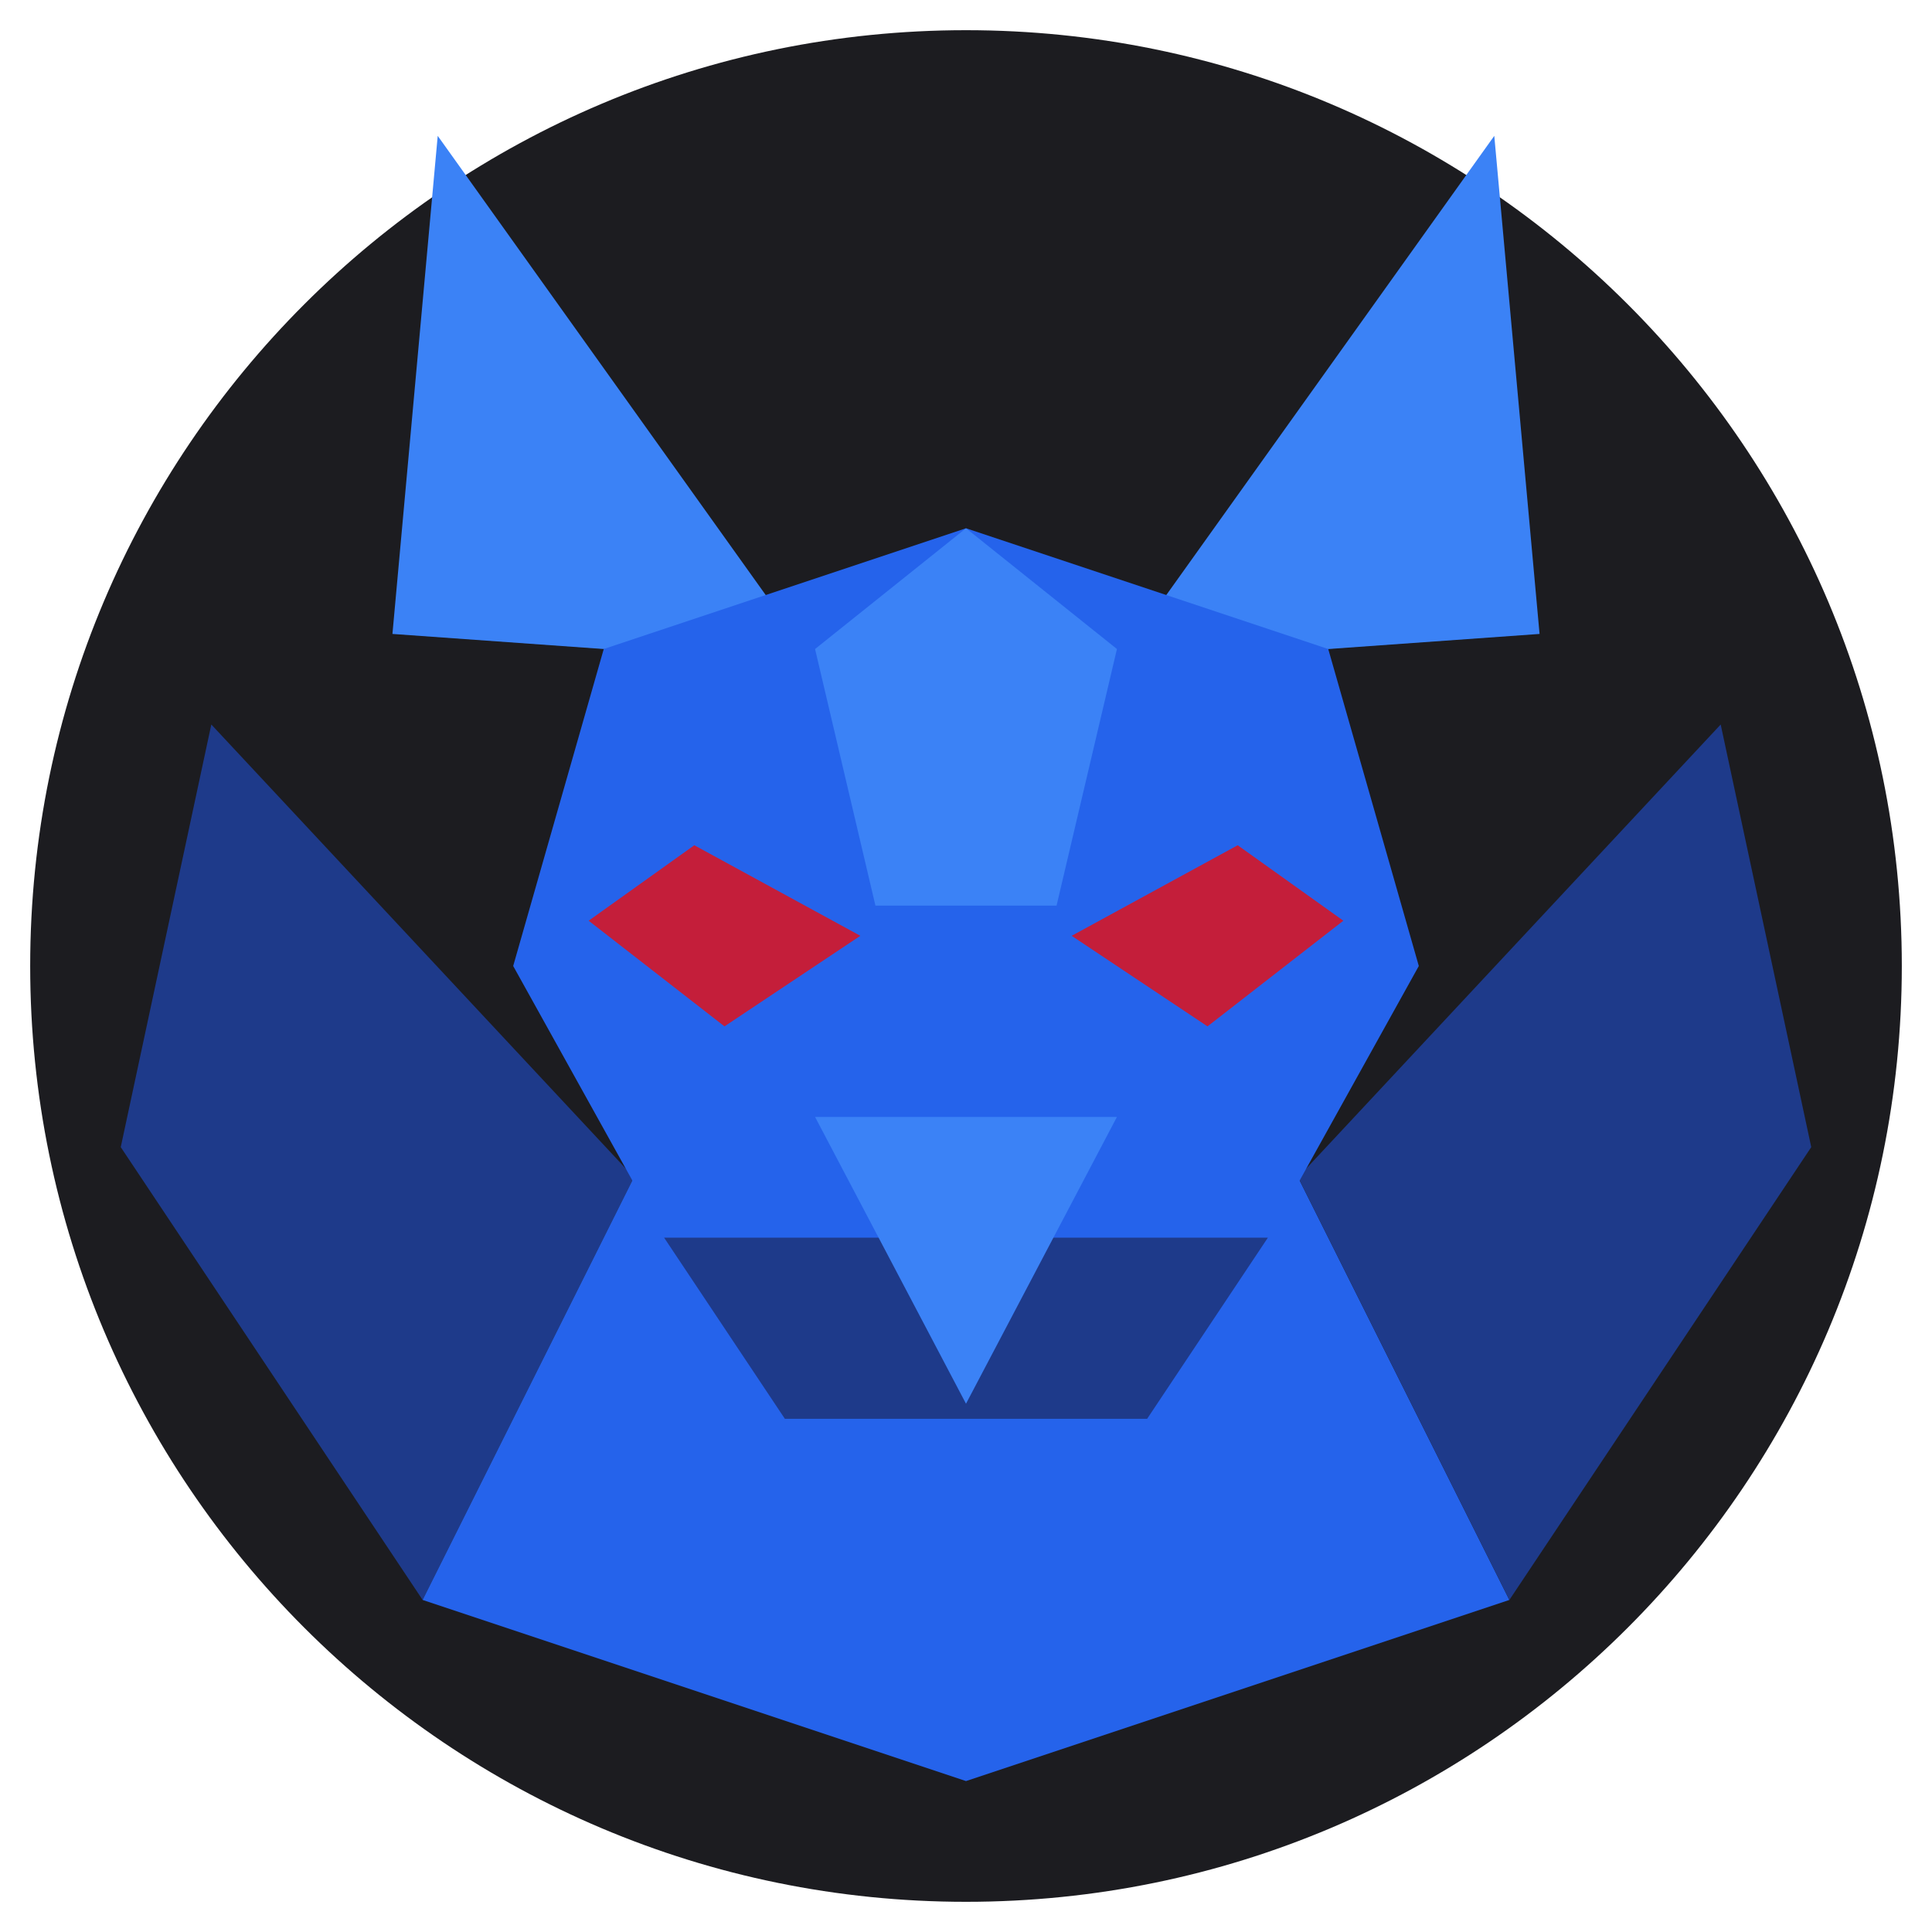
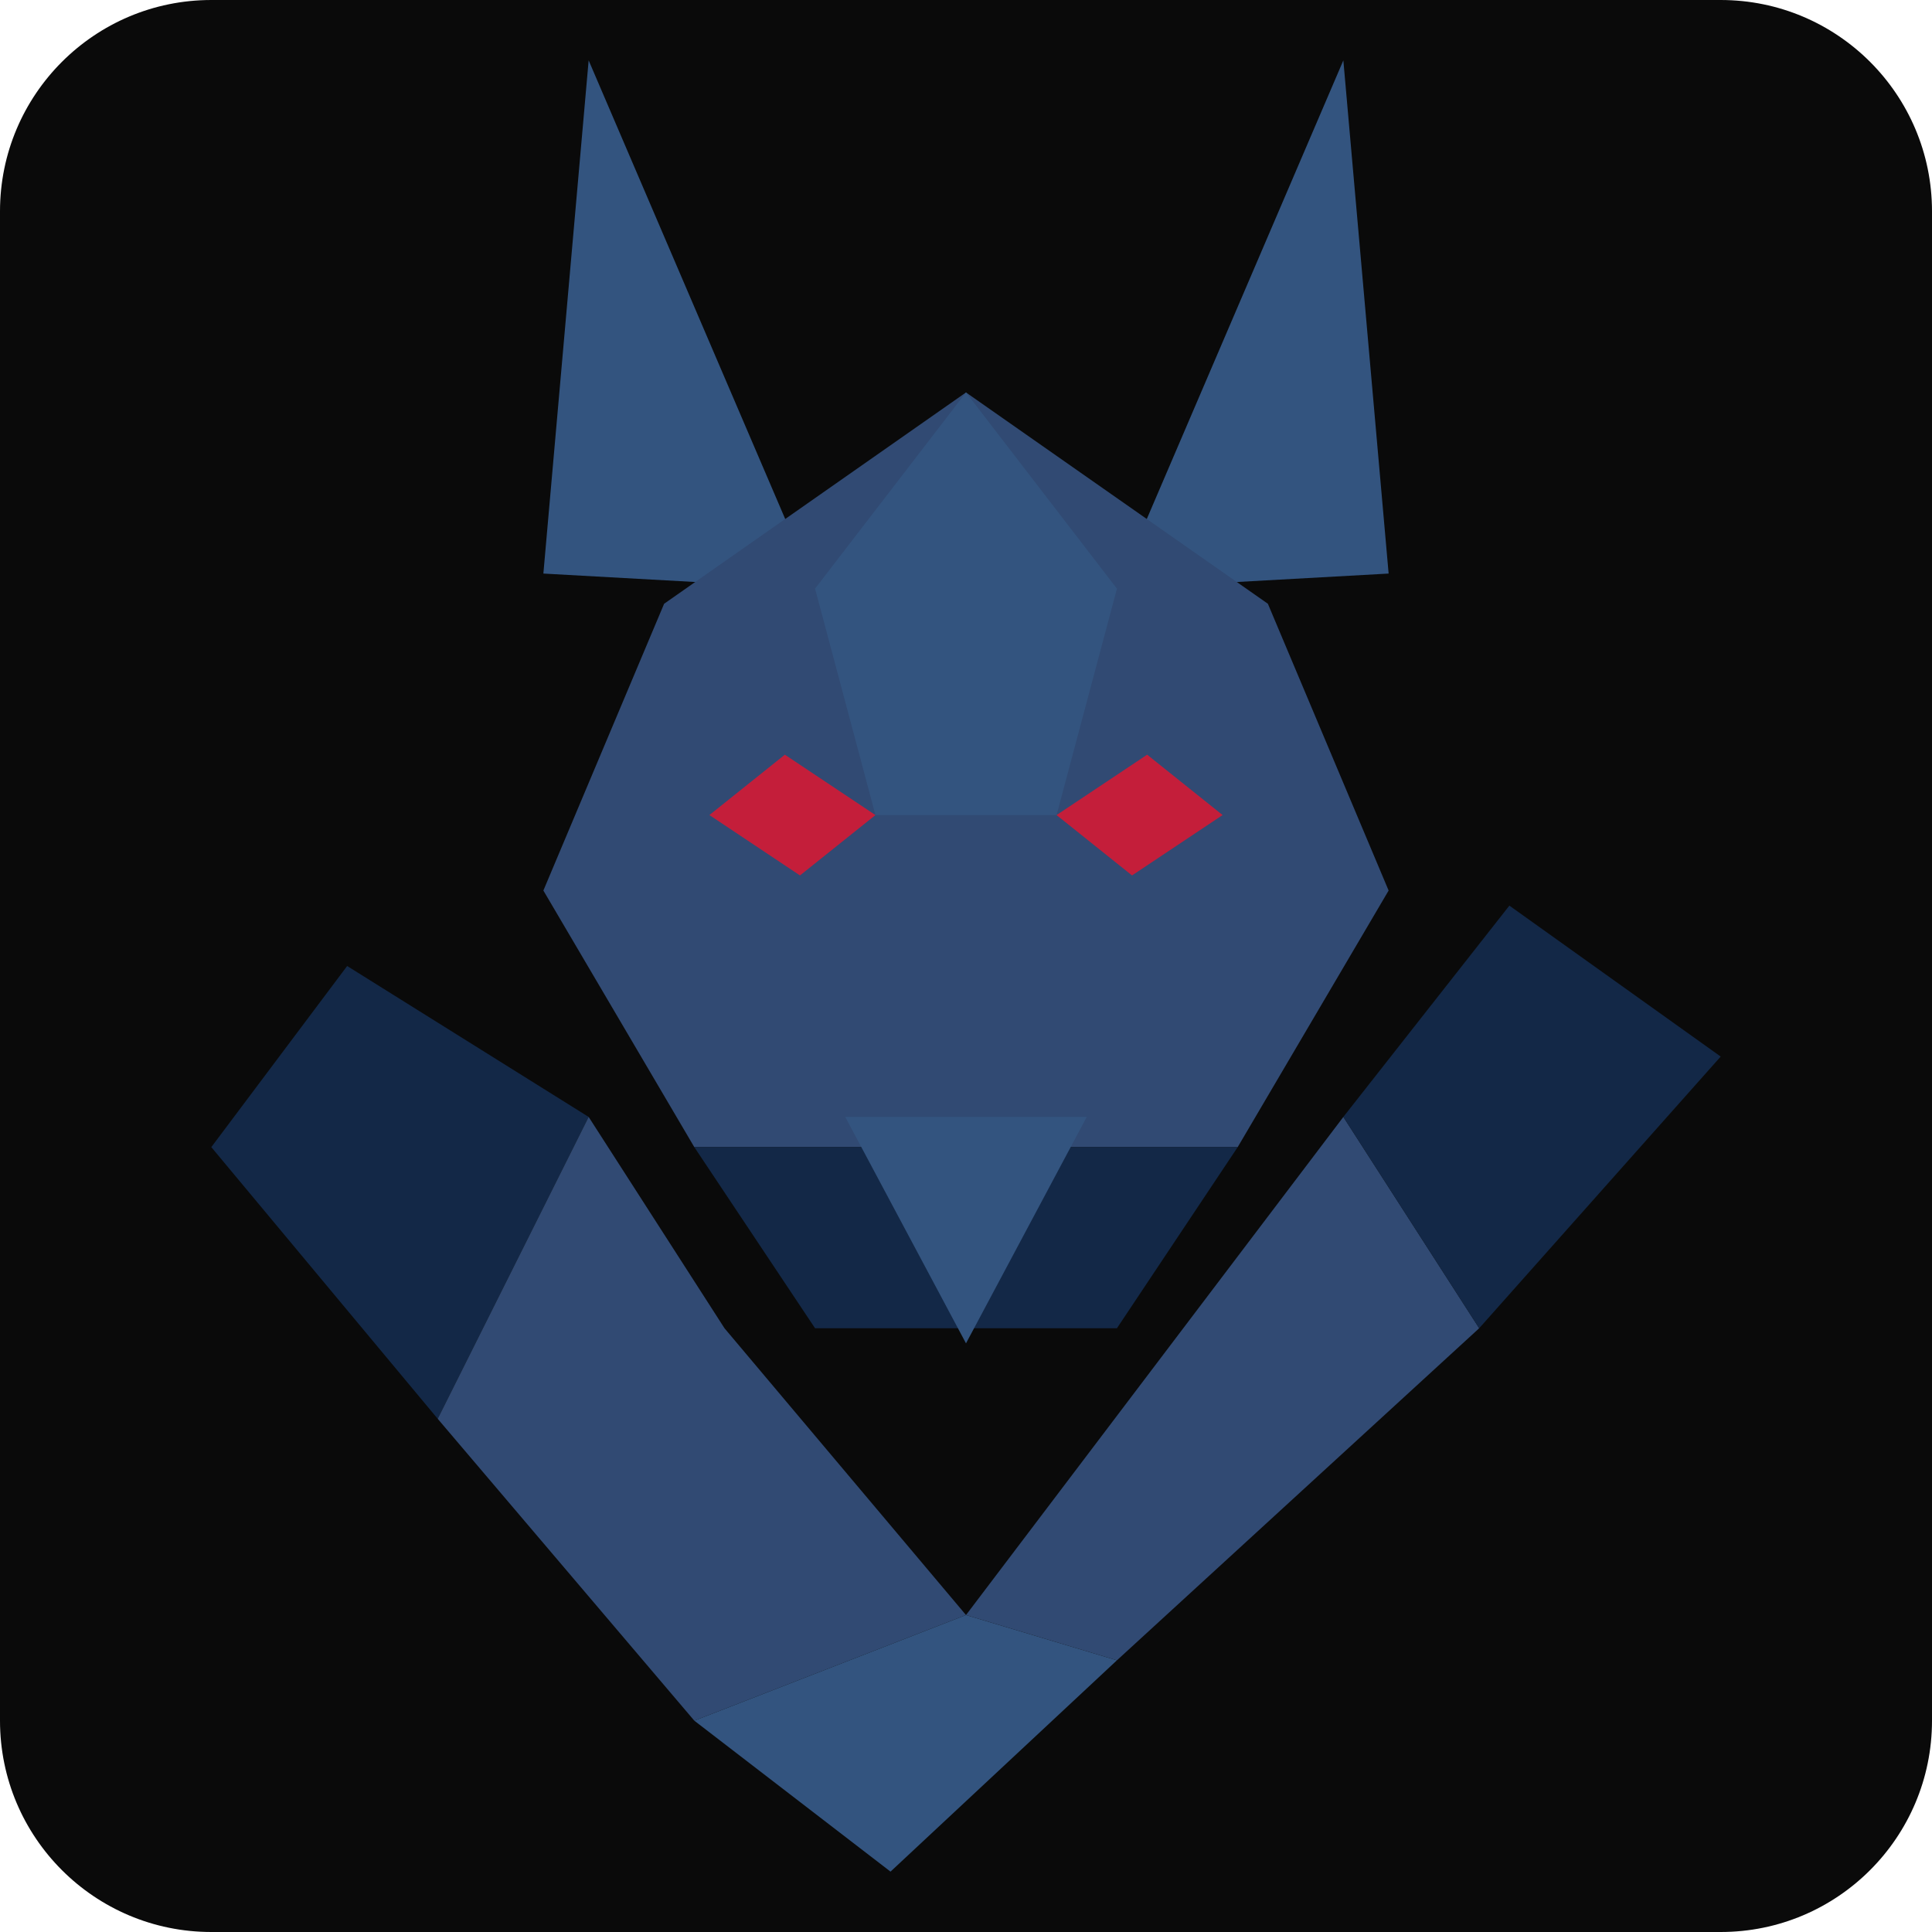
<svg xmlns="http://www.w3.org/2000/svg" viewBox="0 0 256 256" role="img" aria-label="Dragon AI Agent">
-   <circle cx="128" cy="128" r="124" fill="#1C1C20" />
-   <polygon fill="#1E3A8A" points="28,96 84,156 56,212 16,152" />
-   <polygon fill="#2563EB" points="56,212 128,236 200,212 172,156 84,156" />
-   <polygon fill="#1E3A8A" points="228,96 240,152 200,212 172,156" />
-   <polygon fill="#3B82F6" points="58,18 108,88 52,84" />
-   <polygon fill="#3B82F6" points="198,18 204,84 148,88" />
-   <polygon fill="#2563EB" points="80,86 128,70 176,86 188,128 168,164 88,164 68,128" />
-   <polygon fill="#3B82F6" points="108,86 128,70 148,86 140,120 116,120" />
-   <polygon fill="#1E3A8A" points="88,164 168,164 152,188 104,188" />
-   <polygon fill="#3B82F6" points="108,148 128,186 148,148" />
-   <polygon fill="#C41E3A" points="92,112 114,124 96,136 78,122" />
-   <polygon fill="#C41E3A" points="164,112 178,122 160,136 142,124" />
+   <rect width="256" height="256" rx="28" fill="#0A0A0A" />
+   <polygon fill="#132847" points="46,128 78,148 58,188 28,152" />
+   <polygon fill="#314A73" points="58,188 92,228 128,214 96,176 78,148" />
+   <polygon fill="#33547F" points="92,228 118,248 148,220 128,214" />
+   <polygon fill="#314A73" points="148,220 196,176 178,148 128,214" />
+   <polygon fill="#132847" points="196,176 228,140 200,120 178,148" />
+   <polygon fill="#33547F" points="78,8 108,78 72,76" />
+   <polygon fill="#33547F" points="178,8 184,76 148,78" />
+   <polygon fill="#314A73" points="88,80 128,52 168,80 184,118 164,152 92,152 72,118" />
+   <polygon fill="#33547F" points="108,78 128,52 148,78 140,108 116,108" />
+   <polygon fill="#132847" points="92,152 164,152 148,176 108,176" />
+   <polygon fill="#33547F" points="112,148 128,178 144,148" />
+   <polygon fill="#C41E3A" points="104,100 116,108 106,116 94,108" />
+   <polygon fill="#C41E3A" points="152,100 162,108 150,116 140,108" />
</svg>
